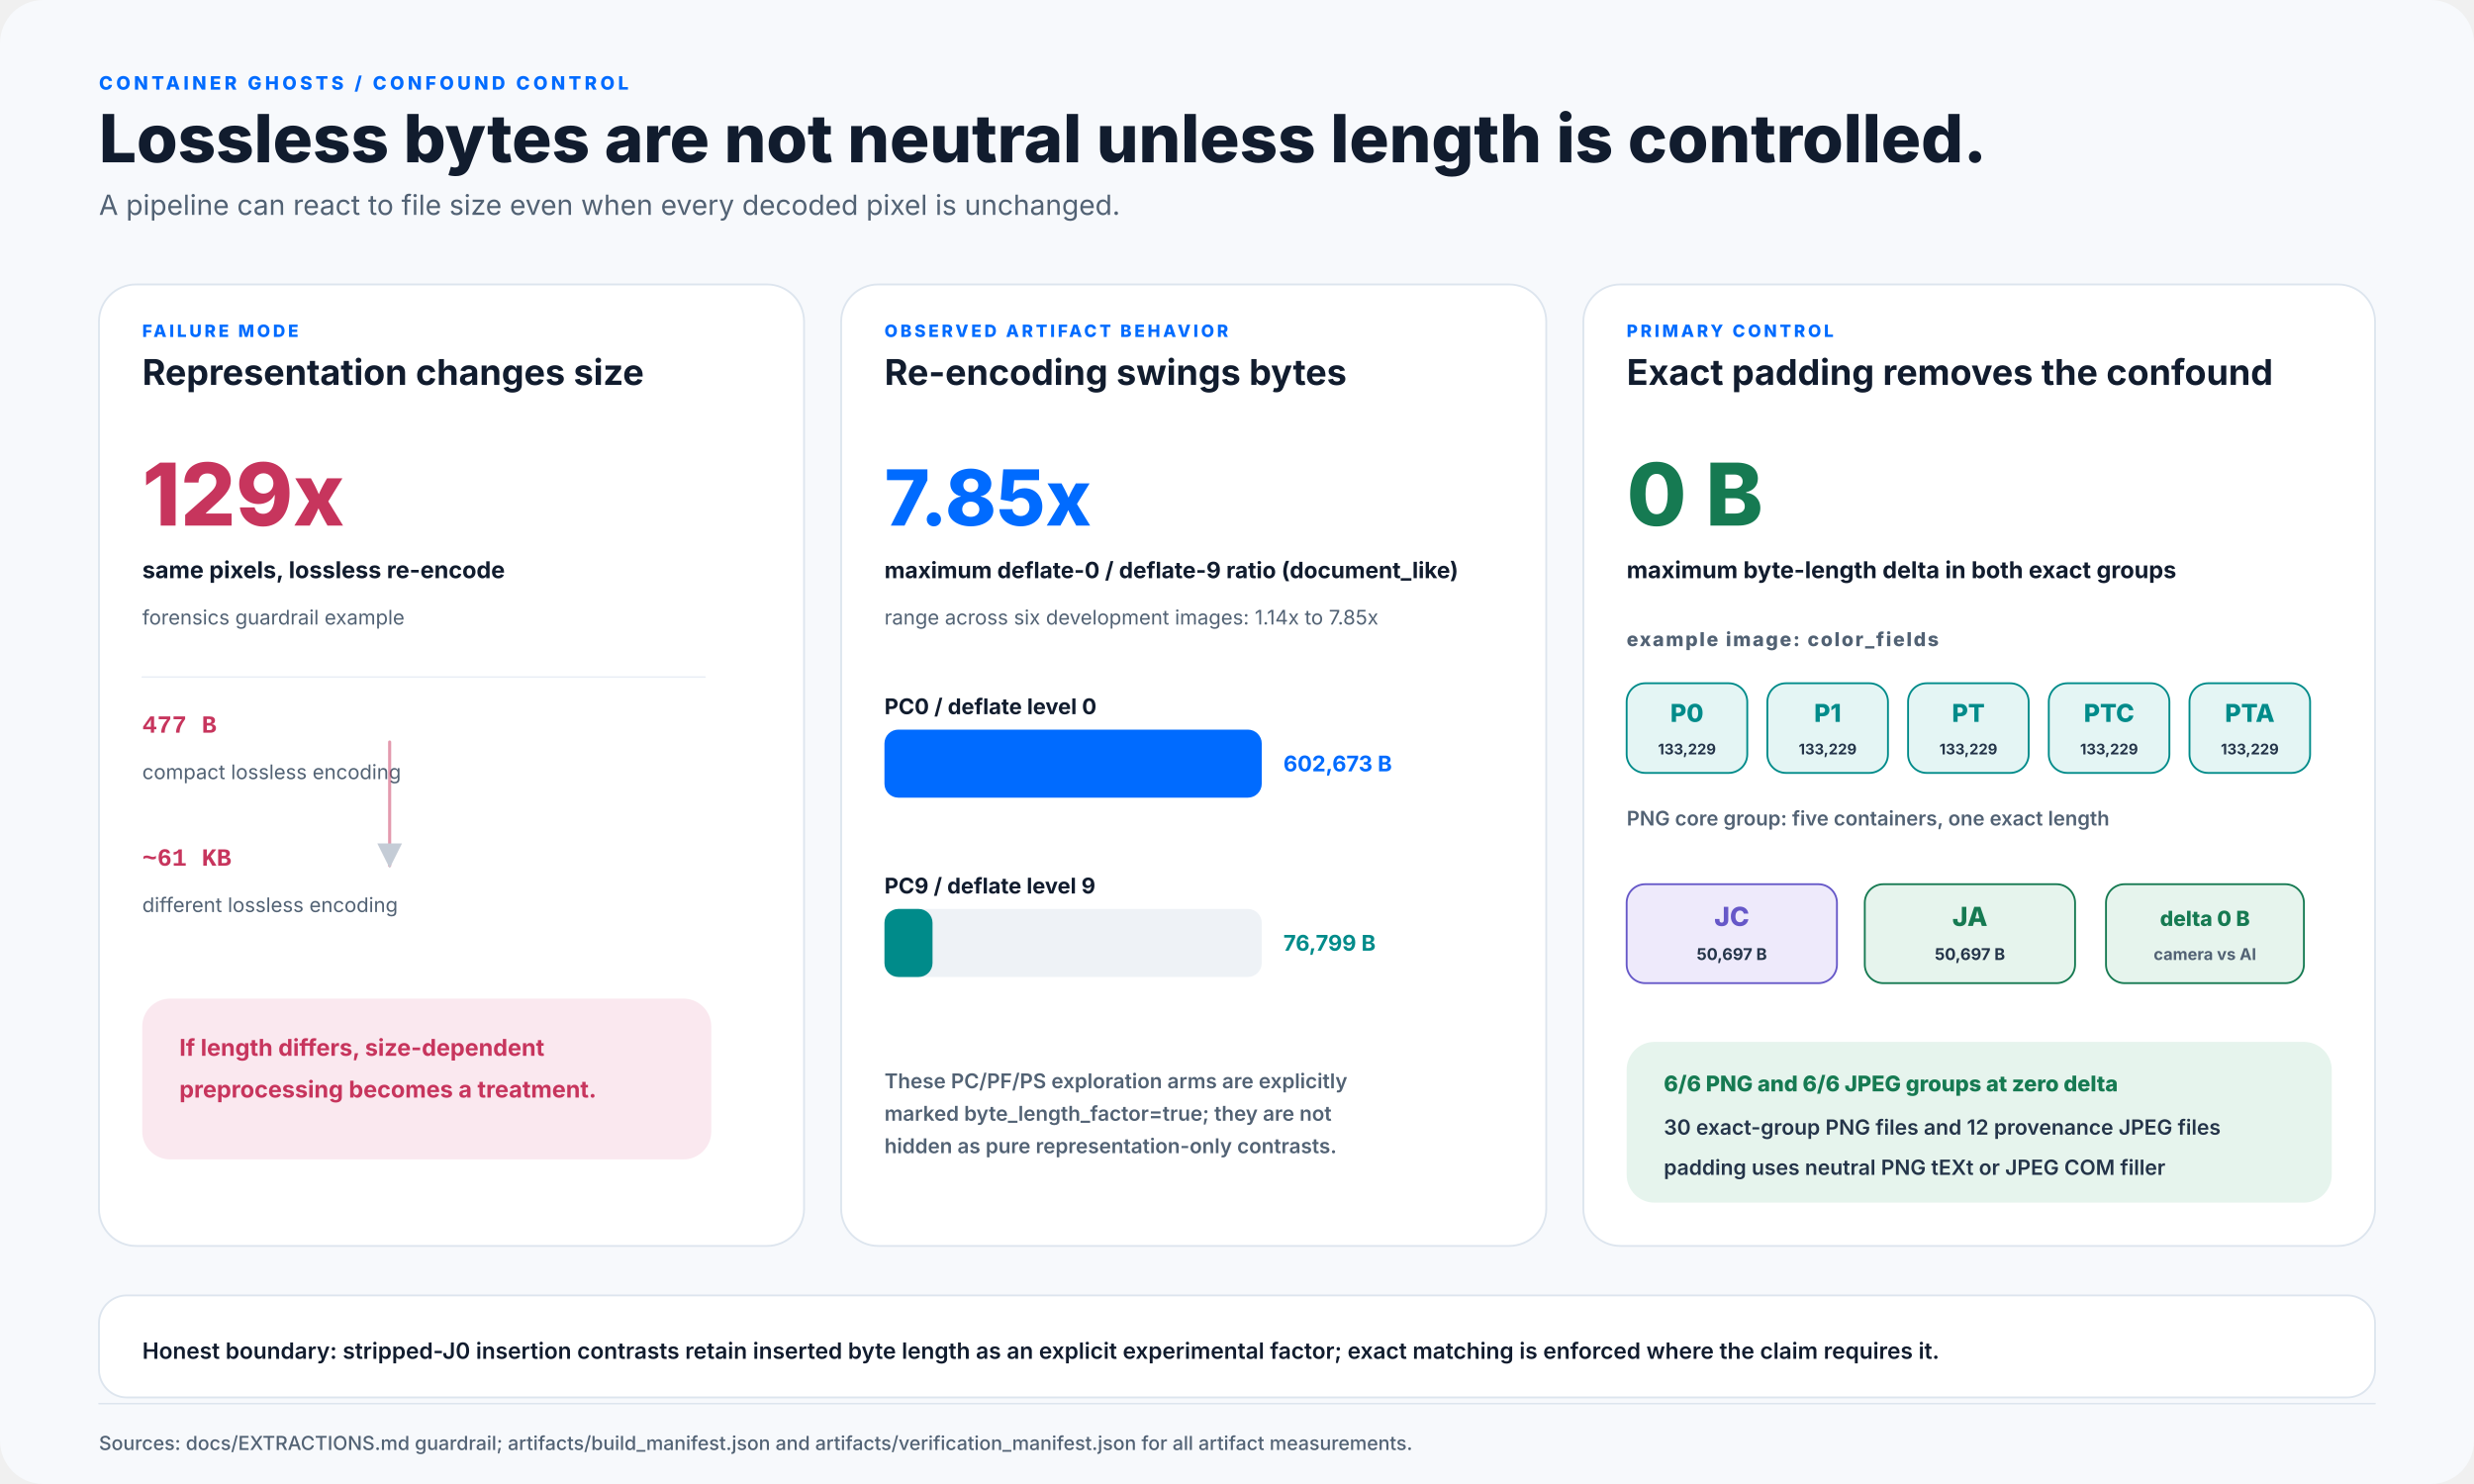
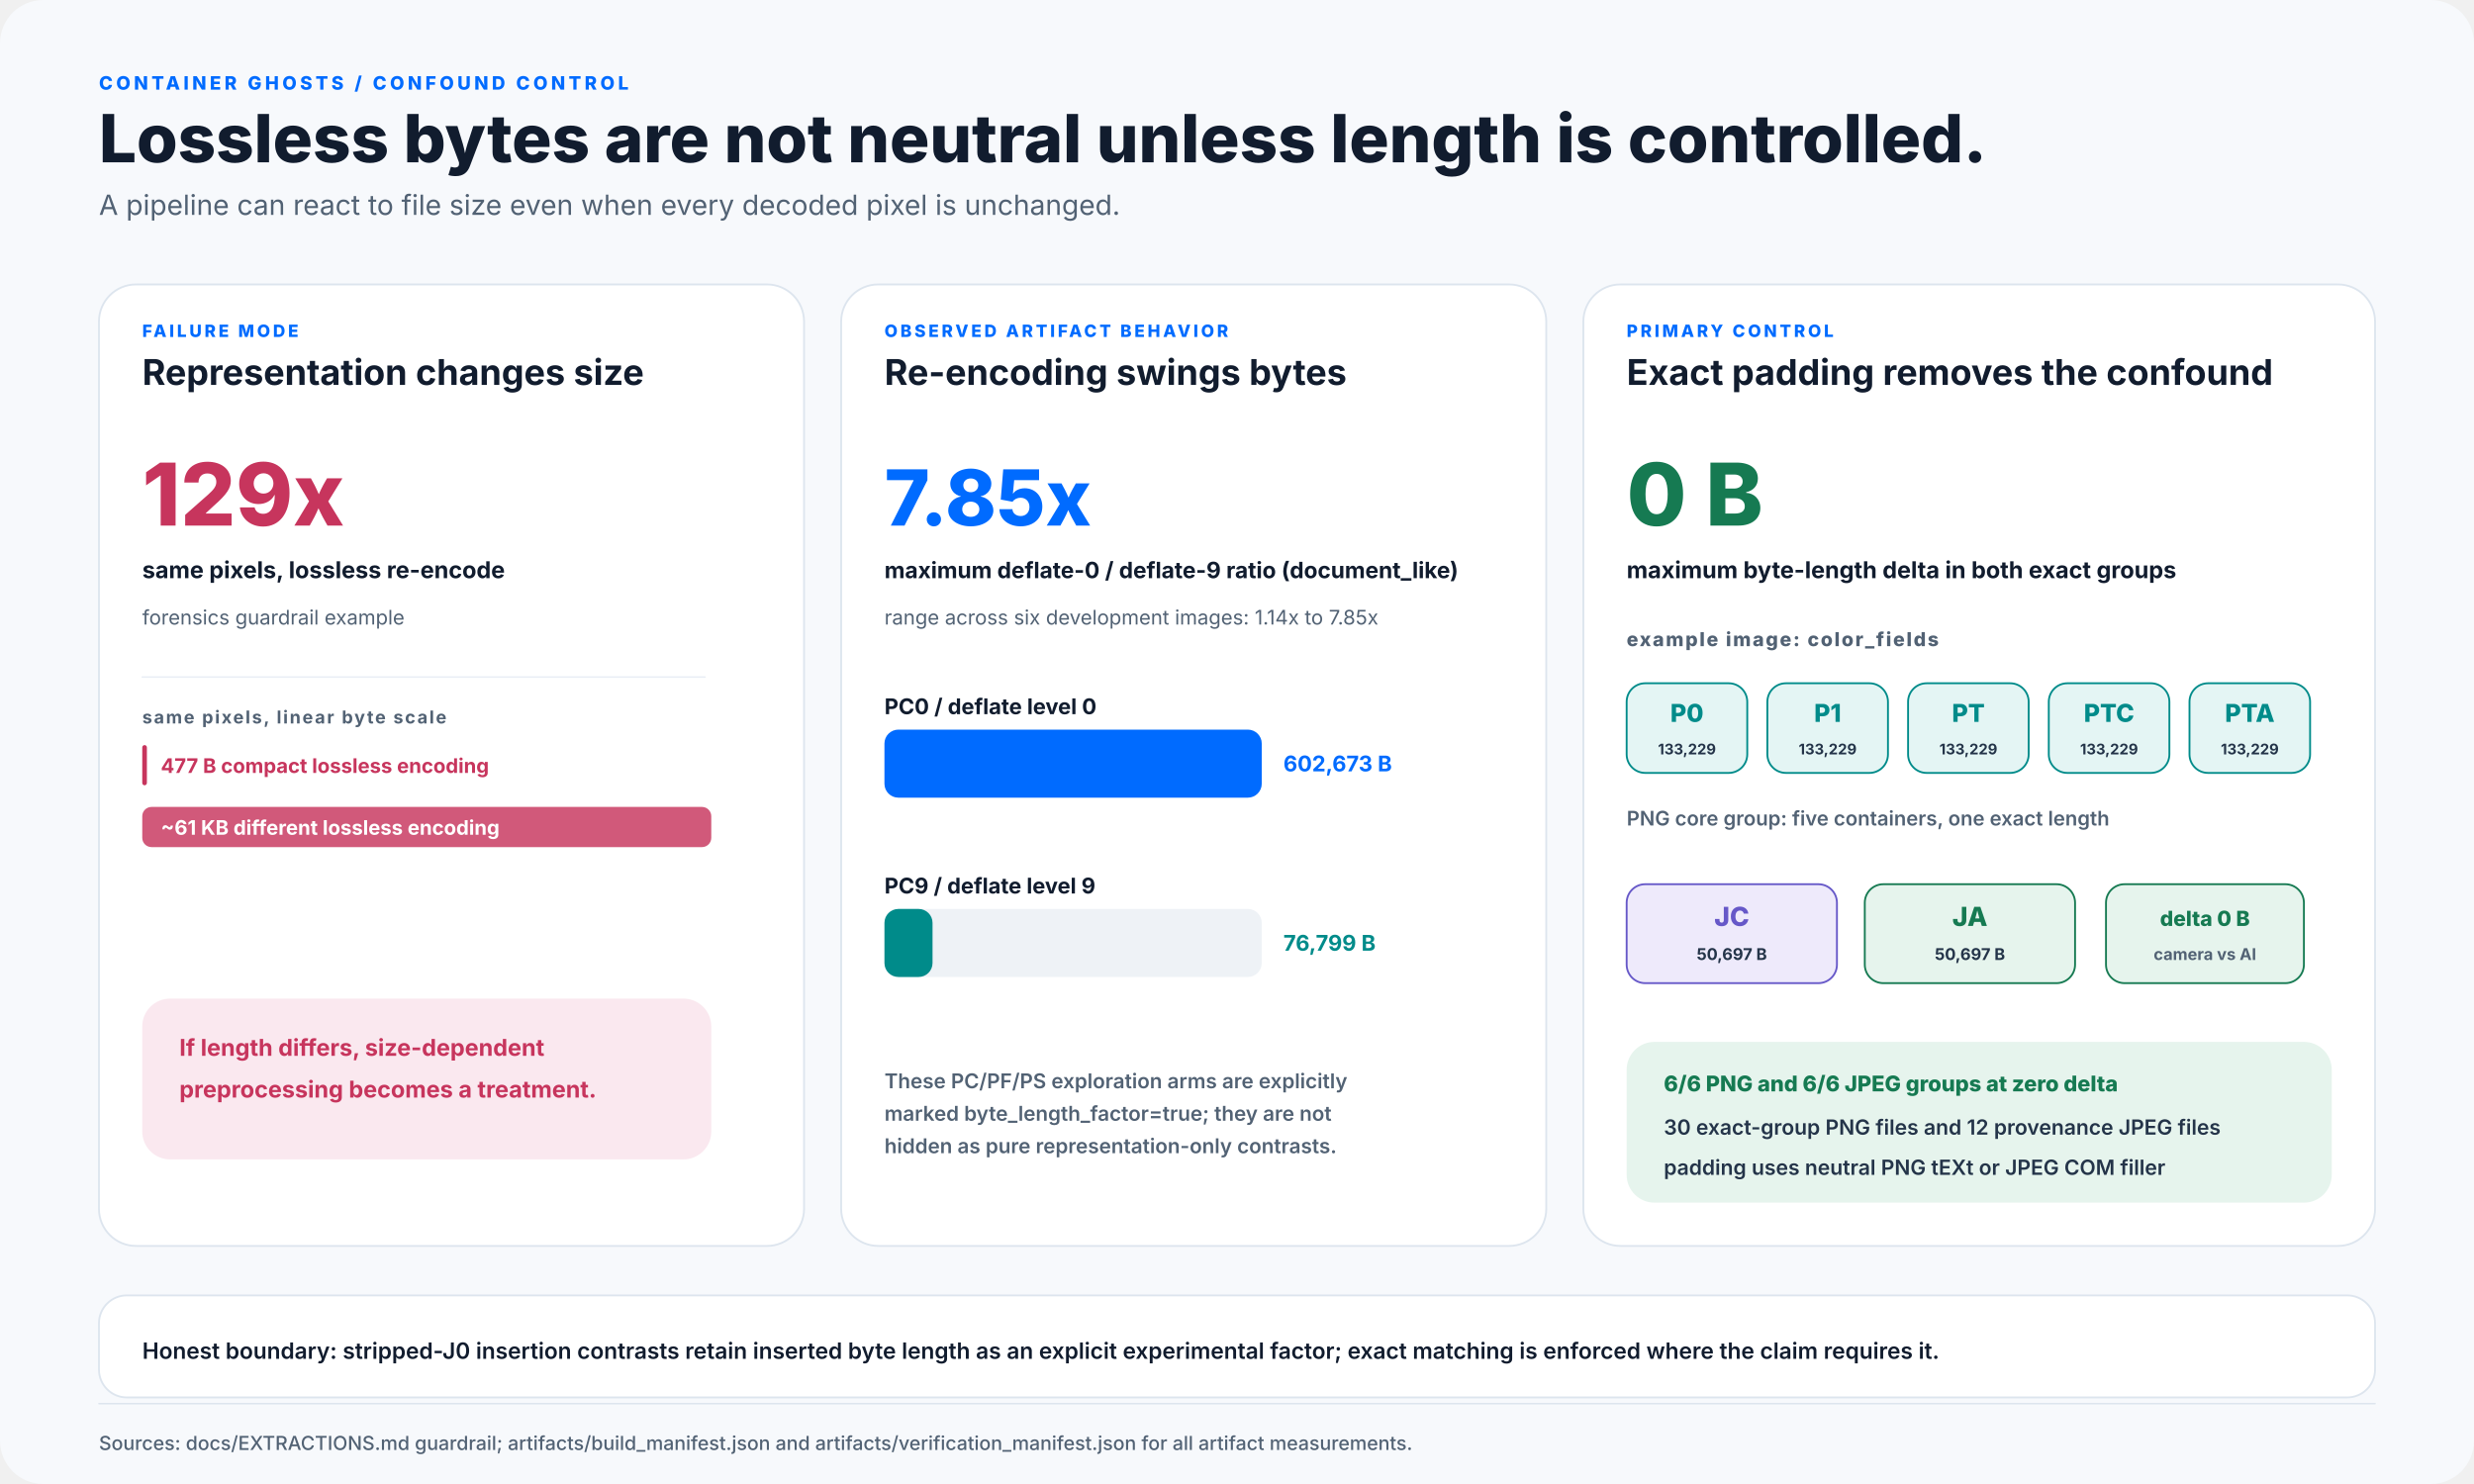
<svg xmlns="http://www.w3.org/2000/svg" width="1600" height="960" viewBox="0 0 1600 960" role="img" aria-labelledby="title desc">
  <defs>
    <marker id="arrow-blue" viewBox="0 0 10 10" refX="9" refY="5" markerWidth="8" markerHeight="8" orient="auto-start-reverse">
      <path d="M 0 0 L 10 5 L 0 10 z" fill="#006BFF" />
    </marker>
    <marker id="arrow-gray" viewBox="0 0 10 10" refX="9" refY="5" markerWidth="8" markerHeight="8" orient="auto-start-reverse">
      <path d="M 0 0 L 10 5 L 0 10 z" fill="#8A99AD" />
    </marker>
    <marker id="arrow-teal" viewBox="0 0 10 10" refX="9" refY="5" markerWidth="8" markerHeight="8" orient="auto-start-reverse">
      <path d="M 0 0 L 10 5 L 0 10 z" fill="#008B8A" />
    </marker>
    <marker id="arrow-purple" viewBox="0 0 10 10" refX="9" refY="5" markerWidth="8" markerHeight="8" orient="auto-start-reverse">
      <path d="M 0 0 L 10 5 L 0 10 z" fill="#6658C8" />
    </marker>
  </defs>
  <rect width="1600" height="960" rx="28" fill="#F7F9FC" />
  <text x="64" y="58" font-family="'Geist Sans',system-ui,-apple-system,BlinkMacSystemFont,'Segoe UI',sans-serif" font-size="12" font-weight="800" fill="#006BFF" text-anchor="start" opacity="1" letter-spacing="2.2">CONTAINER GHOSTS / CONFOUND CONTROL</text>
  <text x="64" y="105" font-family="'Geist Sans',system-ui,-apple-system,BlinkMacSystemFont,'Segoe UI',sans-serif" font-size="43" font-weight="780" fill="#111C2E" text-anchor="start" opacity="1">Lossless bytes are not neutral unless length is controlled.</text>
  <text x="64" y="139" font-family="'Geist Sans',system-ui,-apple-system,BlinkMacSystemFont,'Segoe UI',sans-serif" font-size="18" font-weight="430" fill="#526274" text-anchor="start" opacity="1">A pipeline can react to file size even when every decoded pixel is unchanged.</text>
  <rect x="64" y="184" width="456" height="622" rx="24" fill="#FFFFFF" stroke="#DDE5EE" stroke-width="1.2" opacity="1" />
  <text x="92" y="218" font-family="'Geist Sans',system-ui,-apple-system,BlinkMacSystemFont,'Segoe UI',sans-serif" font-size="11" font-weight="800" fill="#006BFF" text-anchor="start" opacity="1" letter-spacing="1.8">FAILURE MODE</text>
  <text x="92" y="249" font-family="'Geist Sans',system-ui,-apple-system,BlinkMacSystemFont,'Segoe UI',sans-serif" font-size="23" font-weight="750" fill="#111C2E" text-anchor="start" opacity="1">Representation changes size</text>
  <text x="92" y="340" font-family="'Geist Sans',system-ui,-apple-system,BlinkMacSystemFont,'Segoe UI',sans-serif" font-size="56" font-weight="820" fill="#C7355D" text-anchor="start" opacity="1">129x</text>
  <text x="92" y="374" font-family="'Geist Sans',system-ui,-apple-system,BlinkMacSystemFont,'Segoe UI',sans-serif" font-size="15" font-weight="650" fill="#111C2E" text-anchor="start" opacity="1">same pixels, lossless re-encode</text>
  <text x="92" y="404" font-family="'Geist Sans',system-ui,-apple-system,BlinkMacSystemFont,'Segoe UI',sans-serif" font-size="13" font-weight="400" fill="#526274" text-anchor="start" opacity="1">forensics guardrail example</text>
  <line x1="92" y1="438" x2="456" y2="438" stroke="#E9EEF5" stroke-width="1" stroke-linecap="round" opacity="1" />
-   <text x="92" y="474" font-family="SFMono-Regular,Consolas,'Liberation Mono',monospace" font-size="16" font-weight="760" fill="#C7355D" text-anchor="start" opacity="1">477 B</text>
-   <text x="92" y="504" font-family="'Geist Sans',system-ui,-apple-system,BlinkMacSystemFont,'Segoe UI',sans-serif" font-size="13" font-weight="400" fill="#526274" text-anchor="start" opacity="1">compact lossless encoding</text>
-   <line x1="252" y1="480" x2="252" y2="560" stroke="#C7355D" stroke-width="2" stroke-linecap="round" opacity="0.5" marker-end="url(#arrow-gray)" />
-   <text x="92" y="560" font-family="SFMono-Regular,Consolas,'Liberation Mono',monospace" font-size="16" font-weight="760" fill="#C7355D" text-anchor="start" opacity="1">~61 KB</text>
-   <text x="92" y="590" font-family="'Geist Sans',system-ui,-apple-system,BlinkMacSystemFont,'Segoe UI',sans-serif" font-size="13" font-weight="400" fill="#526274" text-anchor="start" opacity="1">different lossless encoding</text>
+   <text x="92" y="468" font-family="'Geist Sans',system-ui,-apple-system,BlinkMacSystemFont,'Segoe UI',sans-serif" font-size="11.5" font-weight="700" fill="#526274" text-anchor="start" opacity="1" letter-spacing="1.1">same pixels, linear byte scale</text>
+   <rect x="92" y="482" width="3" height="26" rx="1.5" fill="#C7355D" stroke="none" stroke-width="1" opacity="1" />
+   <text x="104" y="500" font-family="'Geist Sans',system-ui,-apple-system,BlinkMacSystemFont,'Segoe UI',sans-serif" font-size="13" font-weight="680" fill="#C7355D" text-anchor="start" opacity="1">477 B compact lossless encoding</text>
+   <rect x="92" y="522" width="368" height="26" rx="6" fill="#C7355D" stroke="none" stroke-width="1" opacity="0.82" />
+   <text x="104" y="540" font-family="'Geist Sans',system-ui,-apple-system,BlinkMacSystemFont,'Segoe UI',sans-serif" font-size="13" font-weight="680" fill="#FFFFFF" text-anchor="start" opacity="1">~61 KB different lossless encoding</text>
  <rect x="92" y="646" width="368" height="104" rx="18" fill="#FAE8EF" stroke="none" stroke-width="1" opacity="1" />
  <text x="116" y="683" font-family="'Geist Sans',system-ui,-apple-system,BlinkMacSystemFont,'Segoe UI',sans-serif" font-size="15" font-weight="700" fill="#C7355D" text-anchor="start" opacity="1">If length differs, size-dependent</text>
  <text x="116" y="710" font-family="'Geist Sans',system-ui,-apple-system,BlinkMacSystemFont,'Segoe UI',sans-serif" font-size="15" font-weight="700" fill="#C7355D" text-anchor="start" opacity="1">preprocessing becomes a treatment.</text>
  <rect x="544" y="184" width="456" height="622" rx="24" fill="#FFFFFF" stroke="#DDE5EE" stroke-width="1.2" opacity="1" />
  <text x="572" y="218" font-family="'Geist Sans',system-ui,-apple-system,BlinkMacSystemFont,'Segoe UI',sans-serif" font-size="11" font-weight="800" fill="#006BFF" text-anchor="start" opacity="1" letter-spacing="1.8">OBSERVED ARTIFACT BEHAVIOR</text>
  <text x="572" y="249" font-family="'Geist Sans',system-ui,-apple-system,BlinkMacSystemFont,'Segoe UI',sans-serif" font-size="23" font-weight="750" fill="#111C2E" text-anchor="start" opacity="1">Re-encoding swings bytes</text>
  <text x="572" y="340" font-family="'Geist Sans',system-ui,-apple-system,BlinkMacSystemFont,'Segoe UI',sans-serif" font-size="50" font-weight="820" fill="#006BFF" text-anchor="start" opacity="1">7.85x</text>
  <text x="572" y="374" font-family="'Geist Sans',system-ui,-apple-system,BlinkMacSystemFont,'Segoe UI',sans-serif" font-size="14.5" font-weight="650" fill="#111C2E" text-anchor="start" opacity="1">maximum deflate-0 / deflate-9 ratio (document_like)</text>
  <text x="572" y="404" font-family="'Geist Sans',system-ui,-apple-system,BlinkMacSystemFont,'Segoe UI',sans-serif" font-size="13" font-weight="400" fill="#526274" text-anchor="start" opacity="1">range across six development images: 1.14x to 7.85x</text>
  <text x="572" y="462" font-family="'Geist Sans',system-ui,-apple-system,BlinkMacSystemFont,'Segoe UI',sans-serif" font-size="14" font-weight="680" fill="#111C2E" text-anchor="start" opacity="1">PC0 / deflate level 0</text>
  <rect x="572" y="472" width="244" height="44" rx="9" fill="#EEF2F6" stroke="none" stroke-width="1" opacity="1" />
  <rect x="572" y="472" width="244.0" height="44" rx="9" fill="#006BFF" stroke="none" stroke-width="1" opacity="1" />
  <text x="830" y="499.0" font-family="'Geist Sans',system-ui,-apple-system,BlinkMacSystemFont,'Segoe UI',sans-serif" font-size="14" font-weight="750" fill="#006BFF" text-anchor="start" opacity="1">602,673 B</text>
  <text x="572" y="578" font-family="'Geist Sans',system-ui,-apple-system,BlinkMacSystemFont,'Segoe UI',sans-serif" font-size="14" font-weight="680" fill="#111C2E" text-anchor="start" opacity="1">PC9 / deflate level 9</text>
  <rect x="572" y="588" width="244" height="44" rx="9" fill="#EEF2F6" stroke="none" stroke-width="1" opacity="1" />
  <rect x="572" y="588" width="31.093" height="44" rx="9" fill="#008B8A" stroke="none" stroke-width="1" opacity="1" />
  <text x="830" y="615.0" font-family="'Geist Sans',system-ui,-apple-system,BlinkMacSystemFont,'Segoe UI',sans-serif" font-size="14" font-weight="750" fill="#008B8A" text-anchor="start" opacity="1">76,799 B</text>
  <text x="572" y="704" font-family="'Geist Sans',system-ui,-apple-system,BlinkMacSystemFont,'Segoe UI',sans-serif" font-size="13.2" font-weight="600" fill="#526274" text-anchor="start" opacity="1">These PC/PF/PS exploration arms are explicitly</text>
  <text x="572" y="725" font-family="'Geist Sans',system-ui,-apple-system,BlinkMacSystemFont,'Segoe UI',sans-serif" font-size="13.2" font-weight="600" fill="#526274" text-anchor="start" opacity="1">marked byte_length_factor=true; they are not</text>
  <text x="572" y="746" font-family="'Geist Sans',system-ui,-apple-system,BlinkMacSystemFont,'Segoe UI',sans-serif" font-size="13.2" font-weight="600" fill="#526274" text-anchor="start" opacity="1">hidden as pure representation-only contrasts.</text>
  <rect x="1024" y="184" width="512" height="622" rx="24" fill="#FFFFFF" stroke="#DDE5EE" stroke-width="1.2" opacity="1" />
  <text x="1052" y="218" font-family="'Geist Sans',system-ui,-apple-system,BlinkMacSystemFont,'Segoe UI',sans-serif" font-size="11" font-weight="800" fill="#006BFF" text-anchor="start" opacity="1" letter-spacing="1.8">PRIMARY CONTROL</text>
  <text x="1052" y="249" font-family="'Geist Sans',system-ui,-apple-system,BlinkMacSystemFont,'Segoe UI',sans-serif" font-size="23" font-weight="750" fill="#111C2E" text-anchor="start" opacity="1">Exact padding removes the confound</text>
  <text x="1052" y="340" font-family="'Geist Sans',system-ui,-apple-system,BlinkMacSystemFont,'Segoe UI',sans-serif" font-size="56" font-weight="820" fill="#167A52" text-anchor="start" opacity="1">0 B</text>
  <text x="1052" y="374" font-family="'Geist Sans',system-ui,-apple-system,BlinkMacSystemFont,'Segoe UI',sans-serif" font-size="15" font-weight="650" fill="#111C2E" text-anchor="start" opacity="1">maximum byte-length delta in both exact groups</text>
  <text x="1052" y="418" font-family="'Geist Sans',system-ui,-apple-system,BlinkMacSystemFont,'Segoe UI',sans-serif" font-size="12.5" font-weight="800" fill="#526274" text-anchor="start" opacity="1" letter-spacing="1.1">example image: color_fields</text>
  <rect x="1052" y="442" width="78" height="58" rx="12" fill="#E4F5F4" stroke="#008B8A" stroke-width="1.2" opacity="1" />
  <text x="1091" y="467" font-family="'Geist Sans',system-ui,-apple-system,BlinkMacSystemFont,'Segoe UI',sans-serif" font-size="16" font-weight="800" fill="#008B8A" text-anchor="middle" opacity="1">P0</text>
  <text x="1091" y="488" font-family="'Geist Sans',system-ui,-apple-system,BlinkMacSystemFont,'Segoe UI',sans-serif" font-size="9.5" font-weight="700" fill="#243449" text-anchor="middle" opacity="1">133,229</text>
  <rect x="1143" y="442" width="78" height="58" rx="12" fill="#E4F5F4" stroke="#008B8A" stroke-width="1.2" opacity="1" />
  <text x="1182" y="467" font-family="'Geist Sans',system-ui,-apple-system,BlinkMacSystemFont,'Segoe UI',sans-serif" font-size="16" font-weight="800" fill="#008B8A" text-anchor="middle" opacity="1">P1</text>
  <text x="1182" y="488" font-family="'Geist Sans',system-ui,-apple-system,BlinkMacSystemFont,'Segoe UI',sans-serif" font-size="9.5" font-weight="700" fill="#243449" text-anchor="middle" opacity="1">133,229</text>
  <rect x="1234" y="442" width="78" height="58" rx="12" fill="#E4F5F4" stroke="#008B8A" stroke-width="1.2" opacity="1" />
  <text x="1273" y="467" font-family="'Geist Sans',system-ui,-apple-system,BlinkMacSystemFont,'Segoe UI',sans-serif" font-size="16" font-weight="800" fill="#008B8A" text-anchor="middle" opacity="1">PT</text>
  <text x="1273" y="488" font-family="'Geist Sans',system-ui,-apple-system,BlinkMacSystemFont,'Segoe UI',sans-serif" font-size="9.5" font-weight="700" fill="#243449" text-anchor="middle" opacity="1">133,229</text>
  <rect x="1325" y="442" width="78" height="58" rx="12" fill="#E4F5F4" stroke="#008B8A" stroke-width="1.2" opacity="1" />
  <text x="1364" y="467" font-family="'Geist Sans',system-ui,-apple-system,BlinkMacSystemFont,'Segoe UI',sans-serif" font-size="16" font-weight="800" fill="#008B8A" text-anchor="middle" opacity="1">PTC</text>
  <text x="1364" y="488" font-family="'Geist Sans',system-ui,-apple-system,BlinkMacSystemFont,'Segoe UI',sans-serif" font-size="9.5" font-weight="700" fill="#243449" text-anchor="middle" opacity="1">133,229</text>
  <rect x="1416" y="442" width="78" height="58" rx="12" fill="#E4F5F4" stroke="#008B8A" stroke-width="1.2" opacity="1" />
  <text x="1455" y="467" font-family="'Geist Sans',system-ui,-apple-system,BlinkMacSystemFont,'Segoe UI',sans-serif" font-size="16" font-weight="800" fill="#008B8A" text-anchor="middle" opacity="1">PTA</text>
  <text x="1455" y="488" font-family="'Geist Sans',system-ui,-apple-system,BlinkMacSystemFont,'Segoe UI',sans-serif" font-size="9.5" font-weight="700" fill="#243449" text-anchor="middle" opacity="1">133,229</text>
  <text x="1052" y="534" font-family="'Geist Sans',system-ui,-apple-system,BlinkMacSystemFont,'Segoe UI',sans-serif" font-size="13" font-weight="600" fill="#526274" text-anchor="start" opacity="1">PNG core group: five containers, one exact length</text>
  <rect x="1052" y="572" width="136" height="64" rx="12" fill="#EEEAFB" stroke="#6658C8" stroke-width="1.2" opacity="1" />
  <text x="1120" y="599" font-family="'Geist Sans',system-ui,-apple-system,BlinkMacSystemFont,'Segoe UI',sans-serif" font-size="17" font-weight="800" fill="#6658C8" text-anchor="middle" opacity="1">JC</text>
  <text x="1120" y="621" font-family="'Geist Sans',system-ui,-apple-system,BlinkMacSystemFont,'Segoe UI',sans-serif" font-size="10.5" font-weight="700" fill="#243449" text-anchor="middle" opacity="1">50,697 B</text>
  <rect x="1206" y="572" width="136" height="64" rx="12" fill="#E6F4ED" stroke="#167A52" stroke-width="1.2" opacity="1" />
  <text x="1274" y="599" font-family="'Geist Sans',system-ui,-apple-system,BlinkMacSystemFont,'Segoe UI',sans-serif" font-size="17" font-weight="800" fill="#167A52" text-anchor="middle" opacity="1">JA</text>
  <text x="1274" y="621" font-family="'Geist Sans',system-ui,-apple-system,BlinkMacSystemFont,'Segoe UI',sans-serif" font-size="10.5" font-weight="700" fill="#243449" text-anchor="middle" opacity="1">50,697 B</text>
  <rect x="1362" y="572" width="128" height="64" rx="12" fill="#E6F4ED" stroke="#167A52" stroke-width="1.2" opacity="1" />
  <text x="1426" y="599" font-family="'Geist Sans',system-ui,-apple-system,BlinkMacSystemFont,'Segoe UI',sans-serif" font-size="13.5" font-weight="800" fill="#167A52" text-anchor="middle" opacity="1">delta 0 B</text>
  <text x="1426" y="621" font-family="'Geist Sans',system-ui,-apple-system,BlinkMacSystemFont,'Segoe UI',sans-serif" font-size="10.5" font-weight="650" fill="#526274" text-anchor="middle" opacity="1">camera vs AI</text>
  <rect x="1052" y="674" width="456" height="104" rx="18" fill="#E6F4ED" stroke="none" stroke-width="1" opacity="1" />
  <text x="1076" y="706" font-family="'Geist Sans',system-ui,-apple-system,BlinkMacSystemFont,'Segoe UI',sans-serif" font-size="14" font-weight="760" fill="#167A52" text-anchor="start" opacity="1">6/6 PNG and 6/6 JPEG groups at zero delta</text>
  <text x="1076" y="734" font-family="'Geist Sans',system-ui,-apple-system,BlinkMacSystemFont,'Segoe UI',sans-serif" font-size="13.5" font-weight="620" fill="#243449" text-anchor="start" opacity="1">30 exact-group PNG files and 12 provenance JPEG files</text>
  <text x="1076" y="760" font-family="'Geist Sans',system-ui,-apple-system,BlinkMacSystemFont,'Segoe UI',sans-serif" font-size="13.5" font-weight="620" fill="#243449" text-anchor="start" opacity="1">padding uses neutral PNG tEXt or JPEG COM filler</text>
  <rect x="64" y="838" width="1472" height="66" rx="18" fill="#FFFFFF" stroke="#DDE5EE" stroke-width="1.2" opacity="1" />
  <text x="92" y="879" font-family="'Geist Sans',system-ui,-apple-system,BlinkMacSystemFont,'Segoe UI',sans-serif" font-size="14.5" font-weight="620" fill="#111C2E" text-anchor="start" opacity="1">Honest boundary: stripped-J0 insertion contrasts retain inserted byte length as an explicit experimental factor; exact matching is enforced where the claim requires it.</text>
  <line x1="64" y1="908" x2="1536" y2="908" stroke="#DDE5EE" stroke-width="1" stroke-linecap="round" opacity="1" />
  <text x="64" y="938" font-family="'Geist Sans',system-ui,-apple-system,BlinkMacSystemFont,'Segoe UI',sans-serif" font-size="12.5" font-weight="500" fill="#526274" text-anchor="start" opacity="1">Sources: docs/EXTRACTIONS.md guardrail; artifacts/build_manifest.json and artifacts/verification_manifest.json for all artifact measurements.</text>
</svg>
